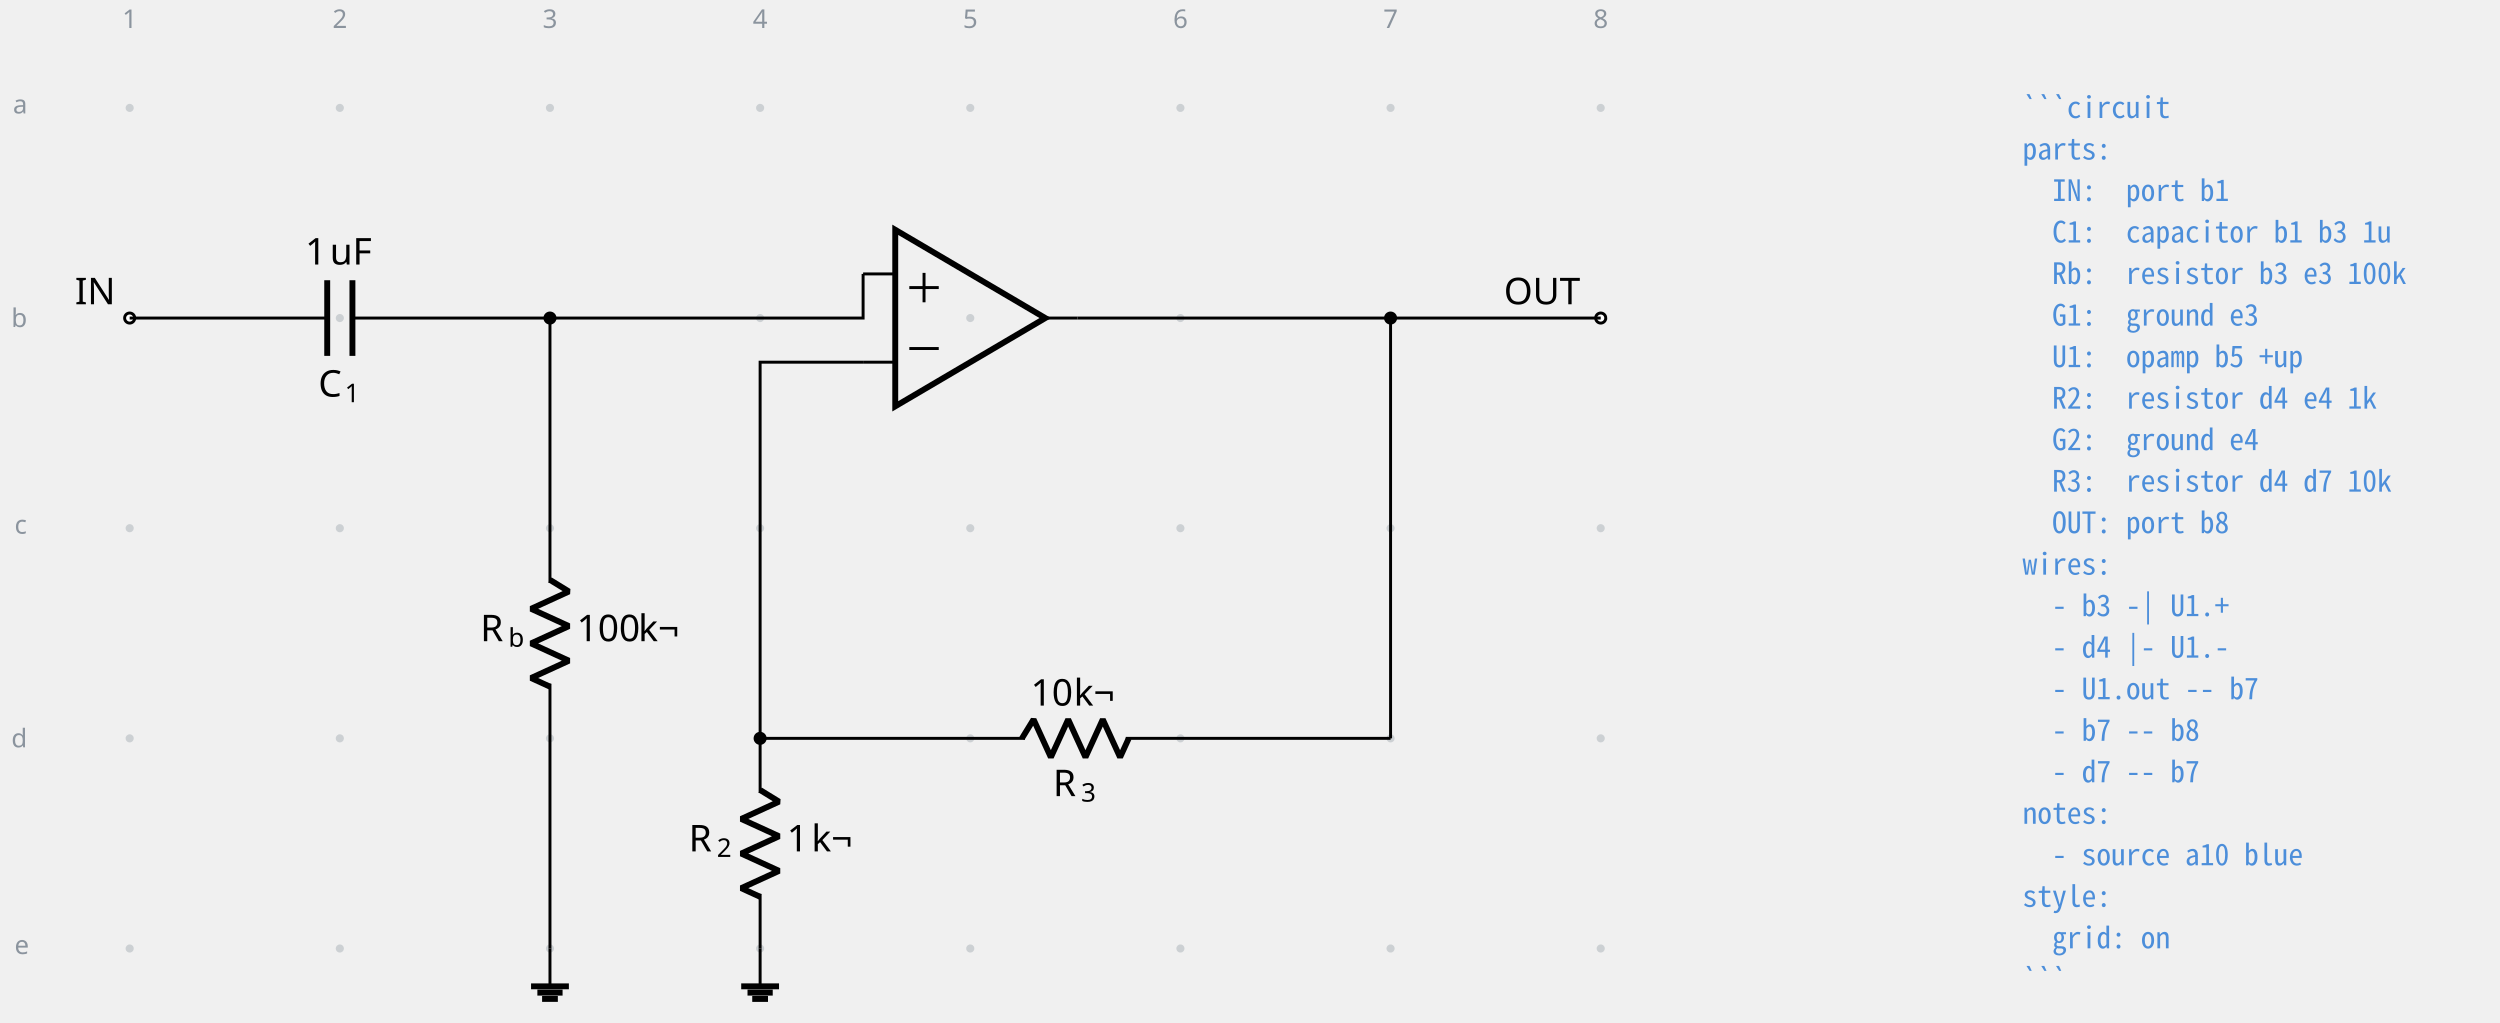
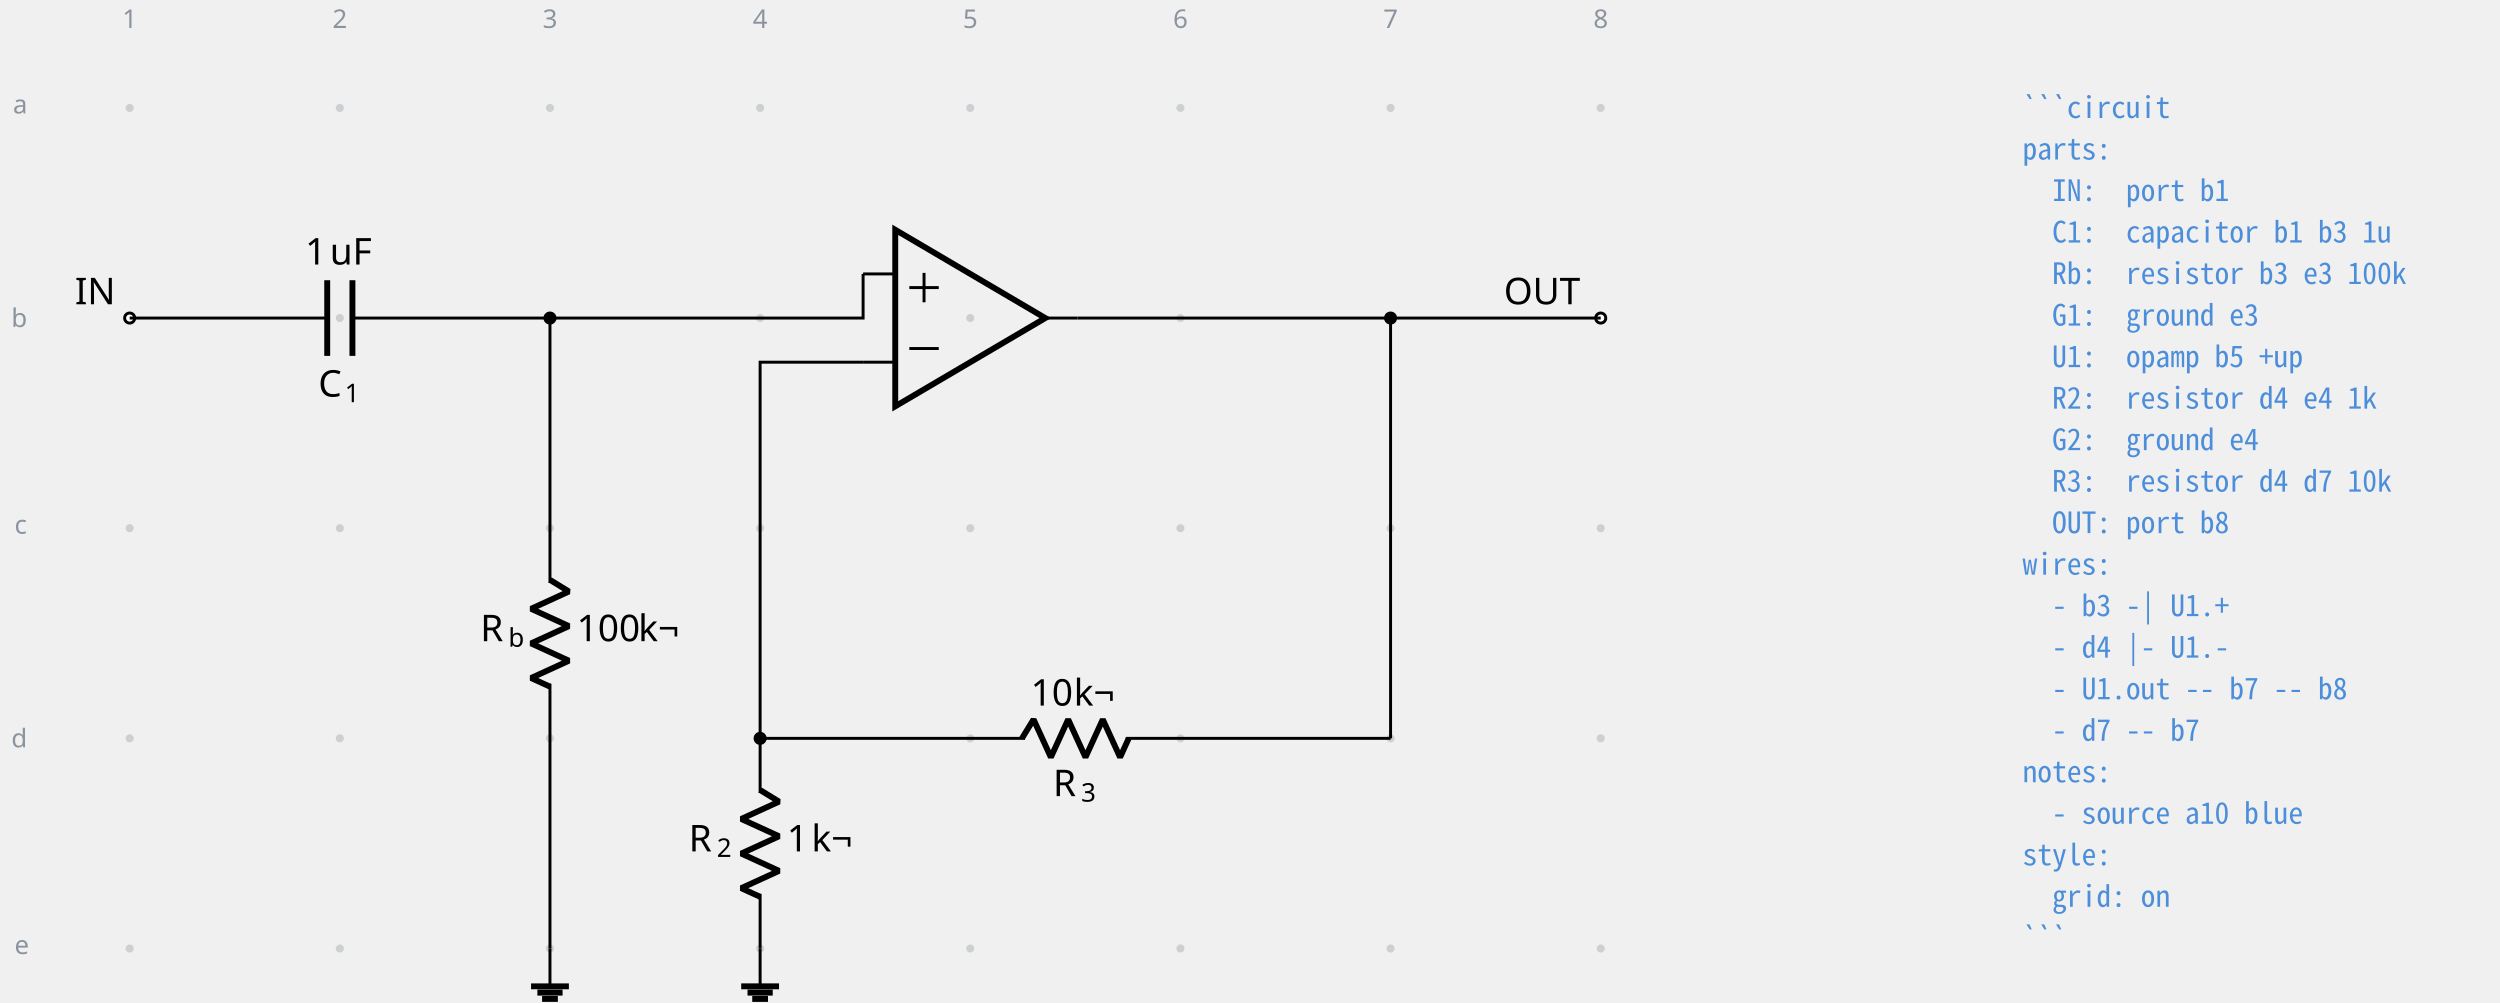
- <svg xmlns="http://www.w3.org/2000/svg" fill="currentColor" width="902.618" height="276.8pt" viewBox="-72 -72 676.964 276.8">
+ <svg xmlns="http://www.w3.org/2000/svg" fill="currentColor" width="902.618" height="362.091" viewBox="-72 -72 676.964 271.568">
  <g stroke="currentColor" stroke-miterlimit="10" stroke-width=".8">
    <path fill="#8b949e" fill-opacity=".35" stroke="none" stroke-opacity=".35" d="M-35.787-42.781a1.1 1.1 0 1 0-2.2 0 1.1 1.1 0 0 0 2.2 0M-35.787 14.124a1.1 1.1 0 1 0-2.2 0 1.1 1.1 0 0 0 2.2 0M-35.787 71.03a1.1 1.1 0 1 0-2.2 0 1.1 1.1 0 0 0 2.2 0M-35.787 127.935a1.1 1.1 0 1 0-2.2 0 1.1 1.1 0 0 0 2.2 0M-35.787 184.84a1.1 1.1 0 1 0-2.2 0 1.1 1.1 0 0 0 2.2 0M21.118-42.781a1.1 1.1 0 1 0-2.2 0 1.1 1.1 0 0 0 2.2 0M21.118 14.124a1.1 1.1 0 1 0-2.2 0 1.1 1.1 0 0 0 2.2 0M21.118 71.03a1.1 1.1 0 1 0-2.2 0 1.1 1.1 0 0 0 2.2 0M21.118 127.935a1.1 1.1 0 1 0-2.2 0 1.1 1.1 0 0 0 2.2 0M21.118 184.84a1.1 1.1 0 1 0-2.2 0 1.1 1.1 0 0 0 2.2 0M78.024-42.781a1.1 1.1 0 1 0-2.2 0 1.1 1.1 0 0 0 2.2 0M78.024 14.124a1.1 1.1 0 1 0-2.2 0 1.1 1.1 0 0 0 2.2 0M78.024 71.03a1.1 1.1 0 1 0-2.2 0 1.1 1.1 0 0 0 2.2 0M78.024 127.935a1.1 1.1 0 1 0-2.2 0 1.1 1.1 0 0 0 2.2 0M78.024 184.84a1.1 1.1 0 1 0-2.2 0 1.1 1.1 0 0 0 2.2 0M134.93-42.781a1.1 1.1 0 1 0-2.2 0 1.1 1.1 0 0 0 2.2 0M134.93 14.124a1.1 1.1 0 1 0-2.2 0 1.1 1.1 0 0 0 2.2 0M134.93 71.03a1.1 1.1 0 1 0-2.2 0 1.1 1.1 0 0 0 2.2 0M134.93 127.935a1.1 1.1 0 1 0-2.2 0 1.1 1.1 0 0 0 2.2 0M134.93 184.84a1.1 1.1 0 1 0-2.2 0 1.1 1.1 0 0 0 2.2 0M191.835-42.781a1.1 1.1 0 1 0-2.2 0 1.1 1.1 0 0 0 2.2 0M191.835 14.124a1.1 1.1 0 1 0-2.2 0 1.1 1.1 0 0 0 2.2 0M191.835 71.03a1.1 1.1 0 1 0-2.2 0 1.1 1.1 0 0 0 2.2 0M191.835 127.935a1.1 1.1 0 1 0-2.2 0 1.1 1.1 0 0 0 2.2 0M191.835 184.84a1.1 1.1 0 1 0-2.2 0 1.1 1.1 0 0 0 2.2 0M248.74-42.781a1.1 1.1 0 1 0-2.2 0 1.1 1.1 0 0 0 2.2 0M248.74 14.124a1.1 1.1 0 1 0-2.2 0 1.1 1.1 0 0 0 2.2 0M248.74 71.03a1.1 1.1 0 1 0-2.2 0 1.1 1.1 0 0 0 2.2 0M248.74 127.935a1.1 1.1 0 1 0-2.2 0 1.1 1.1 0 0 0 2.2 0M248.74 184.84a1.1 1.1 0 1 0-2.2 0 1.1 1.1 0 0 0 2.2 0M305.646-42.781a1.1 1.1 0 1 0-2.2 0 1.1 1.1 0 0 0 2.2 0M305.646 14.124a1.1 1.1 0 1 0-2.2 0 1.1 1.1 0 0 0 2.2 0M305.646 71.03a1.1 1.1 0 1 0-2.2 0 1.1 1.1 0 0 0 2.2 0M305.646 127.935a1.1 1.1 0 1 0-2.2 0 1.1 1.1 0 0 0 2.2 0M305.646 184.84a1.1 1.1 0 1 0-2.2 0 1.1 1.1 0 0 0 2.2 0M362.551-42.781a1.1 1.1 0 1 0-2.2 0 1.1 1.1 0 0 0 2.2 0M362.551 14.124a1.1 1.1 0 1 0-2.2 0 1.1 1.1 0 0 0 2.2 0M362.551 71.03a1.1 1.1 0 1 0-2.2 0 1.1 1.1 0 0 0 2.2 0M362.551 127.935a1.1 1.1 0 1 0-2.2 0 1.1 1.1 0 0 0 2.2 0M362.551 184.84a1.1 1.1 0 1 0-2.2 0 1.1 1.1 0 0 0 2.2 0m-1.1 0" />
    <g fill="#8b949e" stroke="#8b949e">
      <text x="-36.887" y="-42.781" fill="#8b949e" stroke="none" font-family="cmr7" font-size="7" transform="translate(-1.993 -21.645)">1</text>
    </g>
    <g fill="#8b949e" stroke="#8b949e">
      <text x="-36.887" y="-42.781" fill="#8b949e" stroke="none" font-family="cmr7" font-size="7" transform="translate(54.912 -21.645)">2</text>
    </g>
    <g fill="#8b949e" stroke="#8b949e">
      <text x="-36.887" y="-42.781" fill="#8b949e" stroke="none" font-family="cmr7" font-size="7" transform="translate(111.818 -21.645)">3</text>
    </g>
    <g fill="#8b949e" stroke="#8b949e">
      <text x="-36.887" y="-42.781" fill="#8b949e" stroke="none" font-family="cmr7" font-size="7" transform="translate(168.723 -21.645)">4</text>
    </g>
    <g fill="#8b949e" stroke="#8b949e">
      <text x="-36.887" y="-42.781" fill="#8b949e" stroke="none" font-family="cmr7" font-size="7" transform="translate(225.629 -21.645)">5</text>
    </g>
    <g fill="#8b949e" stroke="#8b949e">
      <text x="-36.887" y="-42.781" fill="#8b949e" stroke="none" font-family="cmr7" font-size="7" transform="translate(282.534 -21.645)">6</text>
    </g>
    <g fill="#8b949e" stroke="#8b949e">
      <text x="-36.887" y="-42.781" fill="#8b949e" stroke="none" font-family="cmr7" font-size="7" transform="translate(339.44 -21.645)">7</text>
    </g>
    <g fill="#8b949e" stroke="#8b949e">
      <text x="-36.887" y="-42.781" fill="#8b949e" stroke="none" font-family="cmr7" font-size="7" transform="translate(396.345 -21.645)">8</text>
    </g>
    <g fill="#8b949e" stroke="#8b949e">
      <text x="-36.887" y="-42.781" fill="#8b949e" stroke="none" font-family="cmr7" font-size="7" transform="translate(-31.62 1.507)">a</text>
    </g>
    <g fill="#8b949e" stroke="#8b949e">
      <text x="-36.887" y="-42.781" fill="#8b949e" stroke="none" font-family="cmr7" font-size="7" transform="translate(-32.05 59.336)">b</text>
    </g>
    <g fill="#8b949e" stroke="#8b949e">
      <text x="-36.887" y="-42.781" fill="#8b949e" stroke="none" font-family="cmr7" font-size="7" transform="translate(-31.189 115.318)">c</text>
    </g>
    <g fill="#8b949e" stroke="#8b949e">
      <text x="-36.887" y="-42.781" fill="#8b949e" stroke="none" font-family="cmr7" font-size="7" transform="translate(-32.05 173.147)">d</text>
    </g>
    <g fill="#8b949e" stroke="#8b949e">
      <text x="-36.887" y="-42.781" fill="#8b949e" stroke="none" font-family="cmr7" font-size="7" transform="translate(-31.189 229.129)">e</text>
    </g>
    <g fill="#ffffff">
      <path d="M-35.522 14.124a1.365 1.365 0 1 0-2.73 0 1.365 1.365 0 0 0 2.73 0Zm-1.365 0" />
    </g>
    <text x="-36.887" y="-42.781" stroke="none" font-family="cmr10" font-size="10" transform="translate(-14.844 53.173)">IN</text>
    <path fill="none" d="M-36.887 14.124h.4m-.4 0h53.491m6.829 0h53.49m-.399 0h.4" />
    <g stroke-width="1.6">
      <path fill="none" d="M16.604 3.881v20.486m6.829-20.486v20.486" />
    </g>
    <g stroke="none">
      <text x="-36.887" y="-42.781" font-family="cmmi10" font-size="10" transform="translate(51.089 78.187)">C</text>
      <text x="-29.74" y="-41.281" font-family="cmr7" font-size="7" transform="translate(51.089 78.187)">1</text>
    </g>
    <g stroke="none" font-family="cmr10" font-size="10">
      <text x="-36.887" y="-42.781" transform="translate(47.53 42.409)">1</text>
      <text x="-30.221" y="-42.781" transform="translate(47.53 42.409)">uF</text>
    </g>
    <path fill="none" d="M76.924 14.124v.4m0-.4v71.701m0 27.315v71.7m0-.399v.4" />
    <g stroke-linejoin="bevel" stroke-width="1.6">
      <path fill="none" d="m76.924 85.025 5.121 3.143-10.243 4.686 10.243 4.686-10.243 4.685 10.243 4.686-10.243 4.686 5.122 2.343" />
    </g>
    <g stroke="none">
      <text x="-36.887" y="-42.781" font-family="cmmi10" font-size="10" transform="translate(94.953 144.416)">R</text>
      <text x="-29.294" y="-41.281" font-family="cmmi7" font-size="7" transform="translate(94.953 144.416)">b</text>
    </g>
    <g stroke="none" font-family="cmr10" font-size="10">
      <text x="-36.887" y="-42.781" transform="translate(121.06 144.416)">100</text>
      <text x="-20.22" y="-42.781" transform="translate(121.06 144.416)">k¬</text>
    </g>
    <path fill="none" d="M76.924 184.84v10.244" />
    <path fill="none" stroke-width="1.6" d="M71.802 195.084h10.243m-8.535 1.707h6.828m-5.548 1.707h4.268M211.05 14.124l-40.63-23.9v47.8Z" />
    <path fill="none" d="M161.713 2.174h8.707m-8.707 23.9h8.707m49.336-11.95h-8.706M174.232 5.873h7.967M178.216 9.856V1.89M174.232 22.375h7.967M133.83 127.935v.4m0-.4v14.796m0 27.314v14.796m-.001-.4v.4" />
    <g stroke-linejoin="bevel" stroke-width="1.6">
      <path fill="none" d="m133.83 141.93 5.12 3.143-10.242 4.686 10.243 4.686-10.243 4.686 10.243 4.686-10.243 4.685 5.121 2.343" />
    </g>
    <g stroke="none">
      <text x="-36.887" y="-42.781" font-family="cmmi10" font-size="10" transform="translate(151.39 201.322)">R</text>
      <text x="-29.294" y="-41.281" font-family="cmr7" font-size="7" transform="translate(151.39 201.322)">2</text>
    </g>
    <g stroke="none" font-family="cmr10" font-size="10">
      <text x="-36.887" y="-42.781" transform="translate(177.965 201.322)">1</text>
      <text x="-30.221" y="-42.781" transform="translate(177.965 201.322)">k¬</text>
    </g>
    <path fill="none" d="M133.83 184.84v10.244" />
    <path fill="none" stroke-width="1.6" d="M128.708 195.084h10.243m-8.536 1.707h6.829m-5.549 1.707h4.268" />
    <path fill="none" d="M133.83 127.935h.4m-.401 0h71.701m27.315 0h71.7m-.399 0h.4" />
    <g stroke-linejoin="bevel" stroke-width="1.6">
      <path fill="none" d="m204.73 127.935 3.143-5.121 4.686 10.243 4.686-10.243 4.685 10.243 4.686-10.243 4.686 10.243 2.343-5.122" />
    </g>
    <g stroke="none">
      <text x="-36.887" y="-42.781" font-family="cmmi10" font-size="10" transform="translate(250.035 186.365)">R</text>
      <text x="-29.294" y="-41.281" font-family="cmr7" font-size="7" transform="translate(250.035 186.365)">3</text>
    </g>
    <g stroke="none" font-family="cmr10" font-size="10">
      <text x="-36.887" y="-42.781" transform="translate(243.991 161.854)">10</text>
      <text x="-25.221" y="-42.781" transform="translate(243.991 161.854)">k¬</text>
    </g>
    <g fill="#ffffff">
      <path d="M362.817 14.124a1.365 1.365 0 1 0-2.731 0 1.365 1.365 0 0 0 2.73 0Zm-1.366 0" />
    </g>
    <text x="-36.887" y="-42.781" stroke="none" font-family="cmr10" font-size="10" transform="translate(372.105 53.173)">OUT</text>
    <path fill="none" d="M76.924 14.124h84.79V2.174M133.83 127.935V26.075h27.883M219.756 14.124h84.79M304.546 14.124h56.905M304.546 127.935V14.125" />
    <path d="M78.29 14.124a1.365 1.365 0 1 0-2.732 0 1.365 1.365 0 0 0 2.731 0ZM135.195 127.935a1.365 1.365 0 1 0-2.731 0 1.365 1.365 0 0 0 2.73 0ZM305.911 14.124a1.365 1.365 0 1 0-2.73 0 1.365 1.365 0 0 0 2.73 0Zm-1.365 0" />
    <g>
      <text x="-36.887" y="-42.781" fill="#4c8eda" stroke="none" font-family="'Noto Sans Mono CJK JP',ui-monospace,'SFMono-Regular',Consolas,'Liberation Mono',monospace" font-size="8" transform="translate(512.55 2.733)" xml:space="preserve">```circuit</text>
    </g>
    <g>
      <text x="-36.887" y="-42.781" fill="#4c8eda" stroke="none" font-family="'Noto Sans Mono CJK JP',ui-monospace,'SFMono-Regular',Consolas,'Liberation Mono',monospace" font-size="8" transform="translate(512.55 13.972)" xml:space="preserve">parts:</text>
    </g>
    <g>
      <text x="-36.887" y="-42.781" fill="#4c8eda" stroke="none" font-family="'Noto Sans Mono CJK JP',ui-monospace,'SFMono-Regular',Consolas,'Liberation Mono',monospace" font-size="8" transform="translate(512.55 25.21)" xml:space="preserve">  IN:  port b1</text>
    </g>
    <g>
      <text x="-36.887" y="-42.781" fill="#4c8eda" stroke="none" font-family="'Noto Sans Mono CJK JP',ui-monospace,'SFMono-Regular',Consolas,'Liberation Mono',monospace" font-size="8" transform="translate(512.55 36.45)" xml:space="preserve">  C1:  capacitor b1 b3 1u</text>
    </g>
    <g>
      <text x="-36.887" y="-42.781" fill="#4c8eda" stroke="none" font-family="'Noto Sans Mono CJK JP',ui-monospace,'SFMono-Regular',Consolas,'Liberation Mono',monospace" font-size="8" transform="translate(512.55 47.689)" xml:space="preserve">  Rb:  resistor b3 e3 100k</text>
    </g>
    <g>
      <text x="-36.887" y="-42.781" fill="#4c8eda" stroke="none" font-family="'Noto Sans Mono CJK JP',ui-monospace,'SFMono-Regular',Consolas,'Liberation Mono',monospace" font-size="8" transform="translate(512.55 58.956)" xml:space="preserve">  G1:  ground e3</text>
    </g>
    <g>
      <text x="-36.887" y="-42.781" fill="#4c8eda" stroke="none" font-family="'Noto Sans Mono CJK JP',ui-monospace,'SFMono-Regular',Consolas,'Liberation Mono',monospace" font-size="8" transform="translate(512.55 70.195)" xml:space="preserve">  U1:  opamp b5 +up</text>
    </g>
    <g>
      <text x="-36.887" y="-42.781" fill="#4c8eda" stroke="none" font-family="'Noto Sans Mono CJK JP',ui-monospace,'SFMono-Regular',Consolas,'Liberation Mono',monospace" font-size="8" transform="translate(512.55 81.434)" xml:space="preserve">  R2:  resistor d4 e4 1k</text>
    </g>
    <g>
      <text x="-36.887" y="-42.781" fill="#4c8eda" stroke="none" font-family="'Noto Sans Mono CJK JP',ui-monospace,'SFMono-Regular',Consolas,'Liberation Mono',monospace" font-size="8" transform="translate(512.55 92.672)" xml:space="preserve">  G2:  ground e4</text>
    </g>
    <g>
      <text x="-36.887" y="-42.781" fill="#4c8eda" stroke="none" font-family="'Noto Sans Mono CJK JP',ui-monospace,'SFMono-Regular',Consolas,'Liberation Mono',monospace" font-size="8" transform="translate(512.55 103.911)" xml:space="preserve">  R3:  resistor d4 d7 10k</text>
    </g>
    <g>
      <text x="-36.887" y="-42.781" fill="#4c8eda" stroke="none" font-family="'Noto Sans Mono CJK JP',ui-monospace,'SFMono-Regular',Consolas,'Liberation Mono',monospace" font-size="8" transform="translate(512.55 115.15)" xml:space="preserve">  OUT: port b8</text>
    </g>
    <g>
      <text x="-36.887" y="-42.781" fill="#4c8eda" stroke="none" font-family="'Noto Sans Mono CJK JP',ui-monospace,'SFMono-Regular',Consolas,'Liberation Mono',monospace" font-size="8" transform="translate(512.55 126.389)" xml:space="preserve">wires:</text>
    </g>
    <g>
      <text x="-36.887" y="-42.781" fill="#4c8eda" stroke="none" font-family="'Noto Sans Mono CJK JP',ui-monospace,'SFMono-Regular',Consolas,'Liberation Mono',monospace" font-size="8" transform="translate(512.55 137.628)" xml:space="preserve">  - b3 -| U1.+</text>
    </g>
    <g>
      <text x="-36.887" y="-42.781" fill="#4c8eda" stroke="none" font-family="'Noto Sans Mono CJK JP',ui-monospace,'SFMono-Regular',Consolas,'Liberation Mono',monospace" font-size="8" transform="translate(512.55 148.867)" xml:space="preserve">  - d4 |- U1.-</text>
    </g>
    <g>
-       <text x="-36.887" y="-42.781" fill="#4c8eda" stroke="none" font-family="'Noto Sans Mono CJK JP',ui-monospace,'SFMono-Regular',Consolas,'Liberation Mono',monospace" font-size="8" transform="translate(512.55 160.134)" xml:space="preserve">  - U1.out -- b7</text>
+       <text x="-36.887" y="-42.781" fill="#4c8eda" stroke="none" font-family="'Noto Sans Mono CJK JP',ui-monospace,'SFMono-Regular',Consolas,'Liberation Mono',monospace" font-size="8" transform="translate(512.55 160.134)" xml:space="preserve">  - U1.out -- b7 -- b8</text>
    </g>
    <g>
-       <text x="-36.887" y="-42.781" fill="#4c8eda" stroke="none" font-family="'Noto Sans Mono CJK JP',ui-monospace,'SFMono-Regular',Consolas,'Liberation Mono',monospace" font-size="8" transform="translate(512.55 171.373)" xml:space="preserve">  - b7 -- b8</text>
+       <text x="-36.887" y="-42.781" fill="#4c8eda" stroke="none" font-family="'Noto Sans Mono CJK JP',ui-monospace,'SFMono-Regular',Consolas,'Liberation Mono',monospace" font-size="8" transform="translate(512.55 171.373)" xml:space="preserve">  - d7 -- b7</text>
    </g>
    <g>
-       <text x="-36.887" y="-42.781" fill="#4c8eda" stroke="none" font-family="'Noto Sans Mono CJK JP',ui-monospace,'SFMono-Regular',Consolas,'Liberation Mono',monospace" font-size="8" transform="translate(512.55 182.612)" xml:space="preserve">  - d7 -- b7</text>
+       <text x="-36.887" y="-42.781" fill="#4c8eda" stroke="none" font-family="'Noto Sans Mono CJK JP',ui-monospace,'SFMono-Regular',Consolas,'Liberation Mono',monospace" font-size="8" transform="translate(512.55 182.612)" xml:space="preserve">notes:</text>
    </g>
    <g>
-       <text x="-36.887" y="-42.781" fill="#4c8eda" stroke="none" font-family="'Noto Sans Mono CJK JP',ui-monospace,'SFMono-Regular',Consolas,'Liberation Mono',monospace" font-size="8" transform="translate(512.55 193.85)" xml:space="preserve">notes:</text>
+       <text x="-36.887" y="-42.781" fill="#4c8eda" stroke="none" font-family="'Noto Sans Mono CJK JP',ui-monospace,'SFMono-Regular',Consolas,'Liberation Mono',monospace" font-size="8" transform="translate(512.55 193.85)" xml:space="preserve">  - source a10 blue</text>
    </g>
    <g>
-       <text x="-36.887" y="-42.781" fill="#4c8eda" stroke="none" font-family="'Noto Sans Mono CJK JP',ui-monospace,'SFMono-Regular',Consolas,'Liberation Mono',monospace" font-size="8" transform="translate(512.55 205.09)" xml:space="preserve">  - source a10 blue</text>
+       <text x="-36.887" y="-42.781" fill="#4c8eda" stroke="none" font-family="'Noto Sans Mono CJK JP',ui-monospace,'SFMono-Regular',Consolas,'Liberation Mono',monospace" font-size="8" transform="translate(512.55 205.09)" xml:space="preserve">style:</text>
    </g>
    <g>
-       <text x="-36.887" y="-42.781" fill="#4c8eda" stroke="none" font-family="'Noto Sans Mono CJK JP',ui-monospace,'SFMono-Regular',Consolas,'Liberation Mono',monospace" font-size="8" transform="translate(512.55 216.328)" xml:space="preserve">style:</text>
+       <text x="-36.887" y="-42.781" fill="#4c8eda" stroke="none" font-family="'Noto Sans Mono CJK JP',ui-monospace,'SFMono-Regular',Consolas,'Liberation Mono',monospace" font-size="8" transform="translate(512.55 216.328)" xml:space="preserve">  grid: on</text>
    </g>
    <g>
-       <text x="-36.887" y="-42.781" fill="#4c8eda" stroke="none" font-family="'Noto Sans Mono CJK JP',ui-monospace,'SFMono-Regular',Consolas,'Liberation Mono',monospace" font-size="8" transform="translate(512.55 227.567)" xml:space="preserve">  grid: on</text>
-     </g>
-     <g>
-       <text x="-36.887" y="-42.781" fill="#4c8eda" stroke="none" font-family="'Noto Sans Mono CJK JP',ui-monospace,'SFMono-Regular',Consolas,'Liberation Mono',monospace" font-size="8" transform="translate(512.55 238.806)" xml:space="preserve">```</text>
+       <text x="-36.887" y="-42.781" fill="#4c8eda" stroke="none" font-family="'Noto Sans Mono CJK JP',ui-monospace,'SFMono-Regular',Consolas,'Liberation Mono',monospace" font-size="8" transform="translate(512.55 227.567)" xml:space="preserve">```</text>
    </g>
  </g>
</svg>
